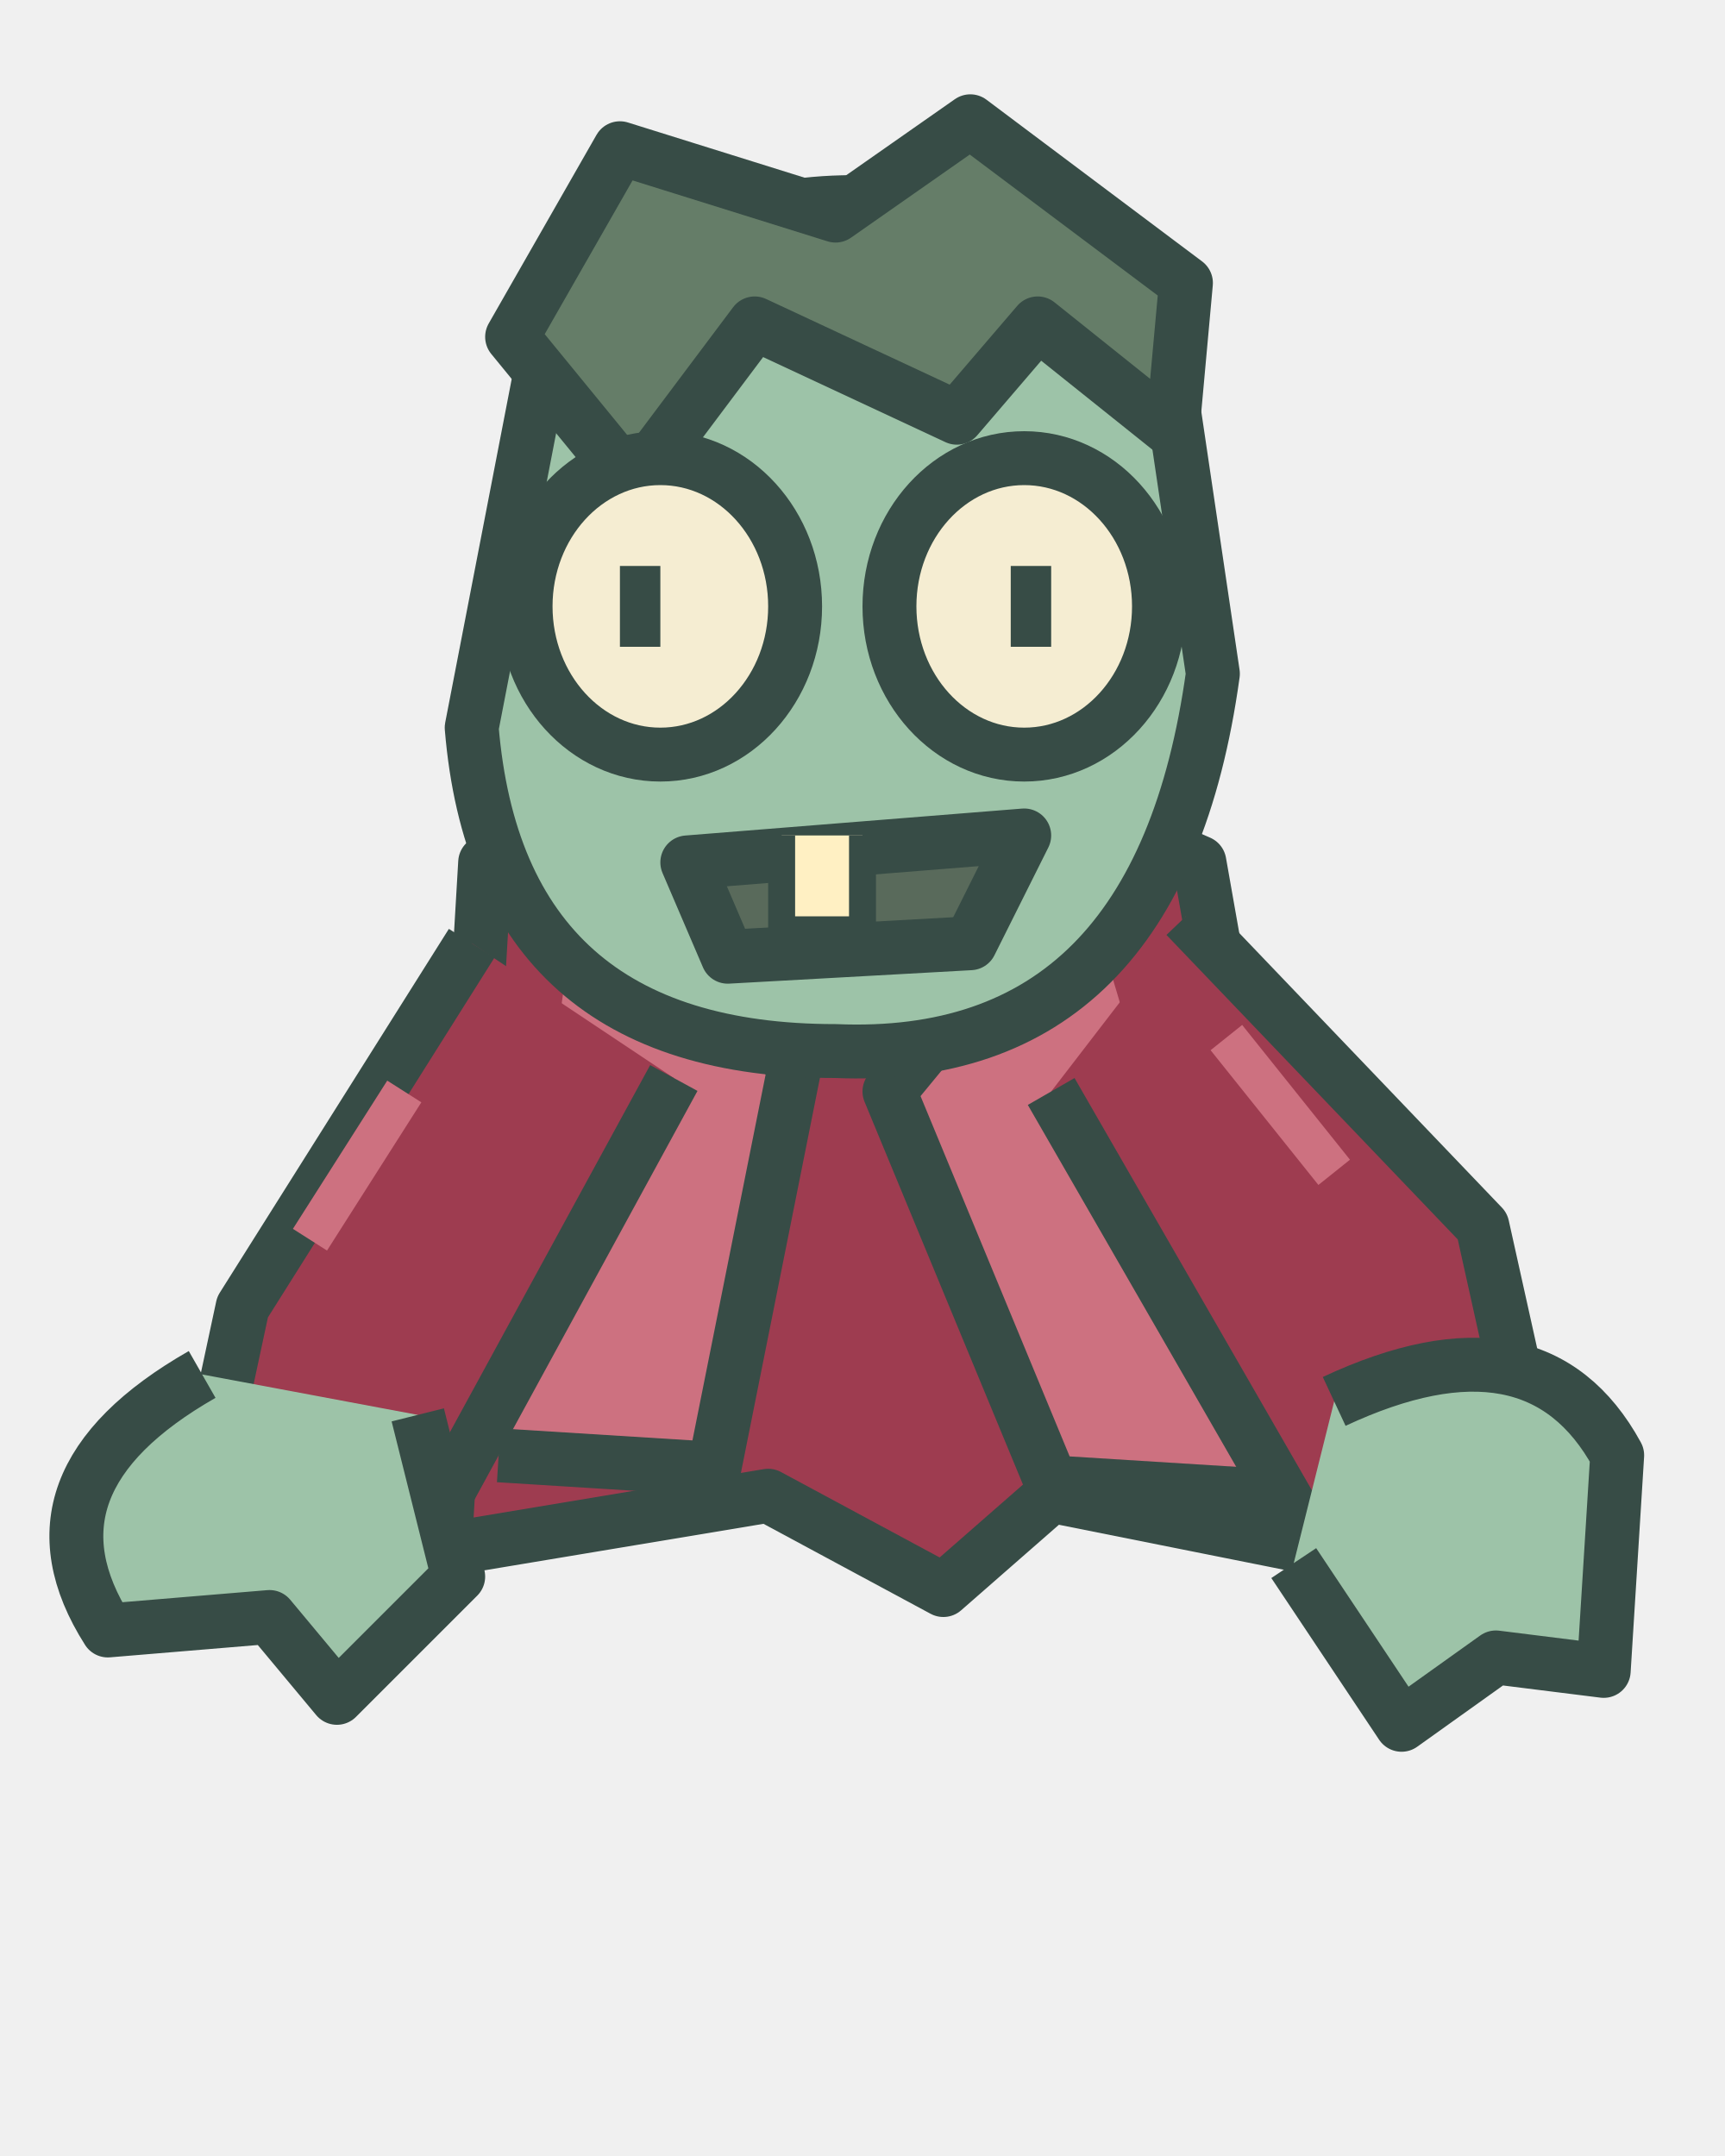
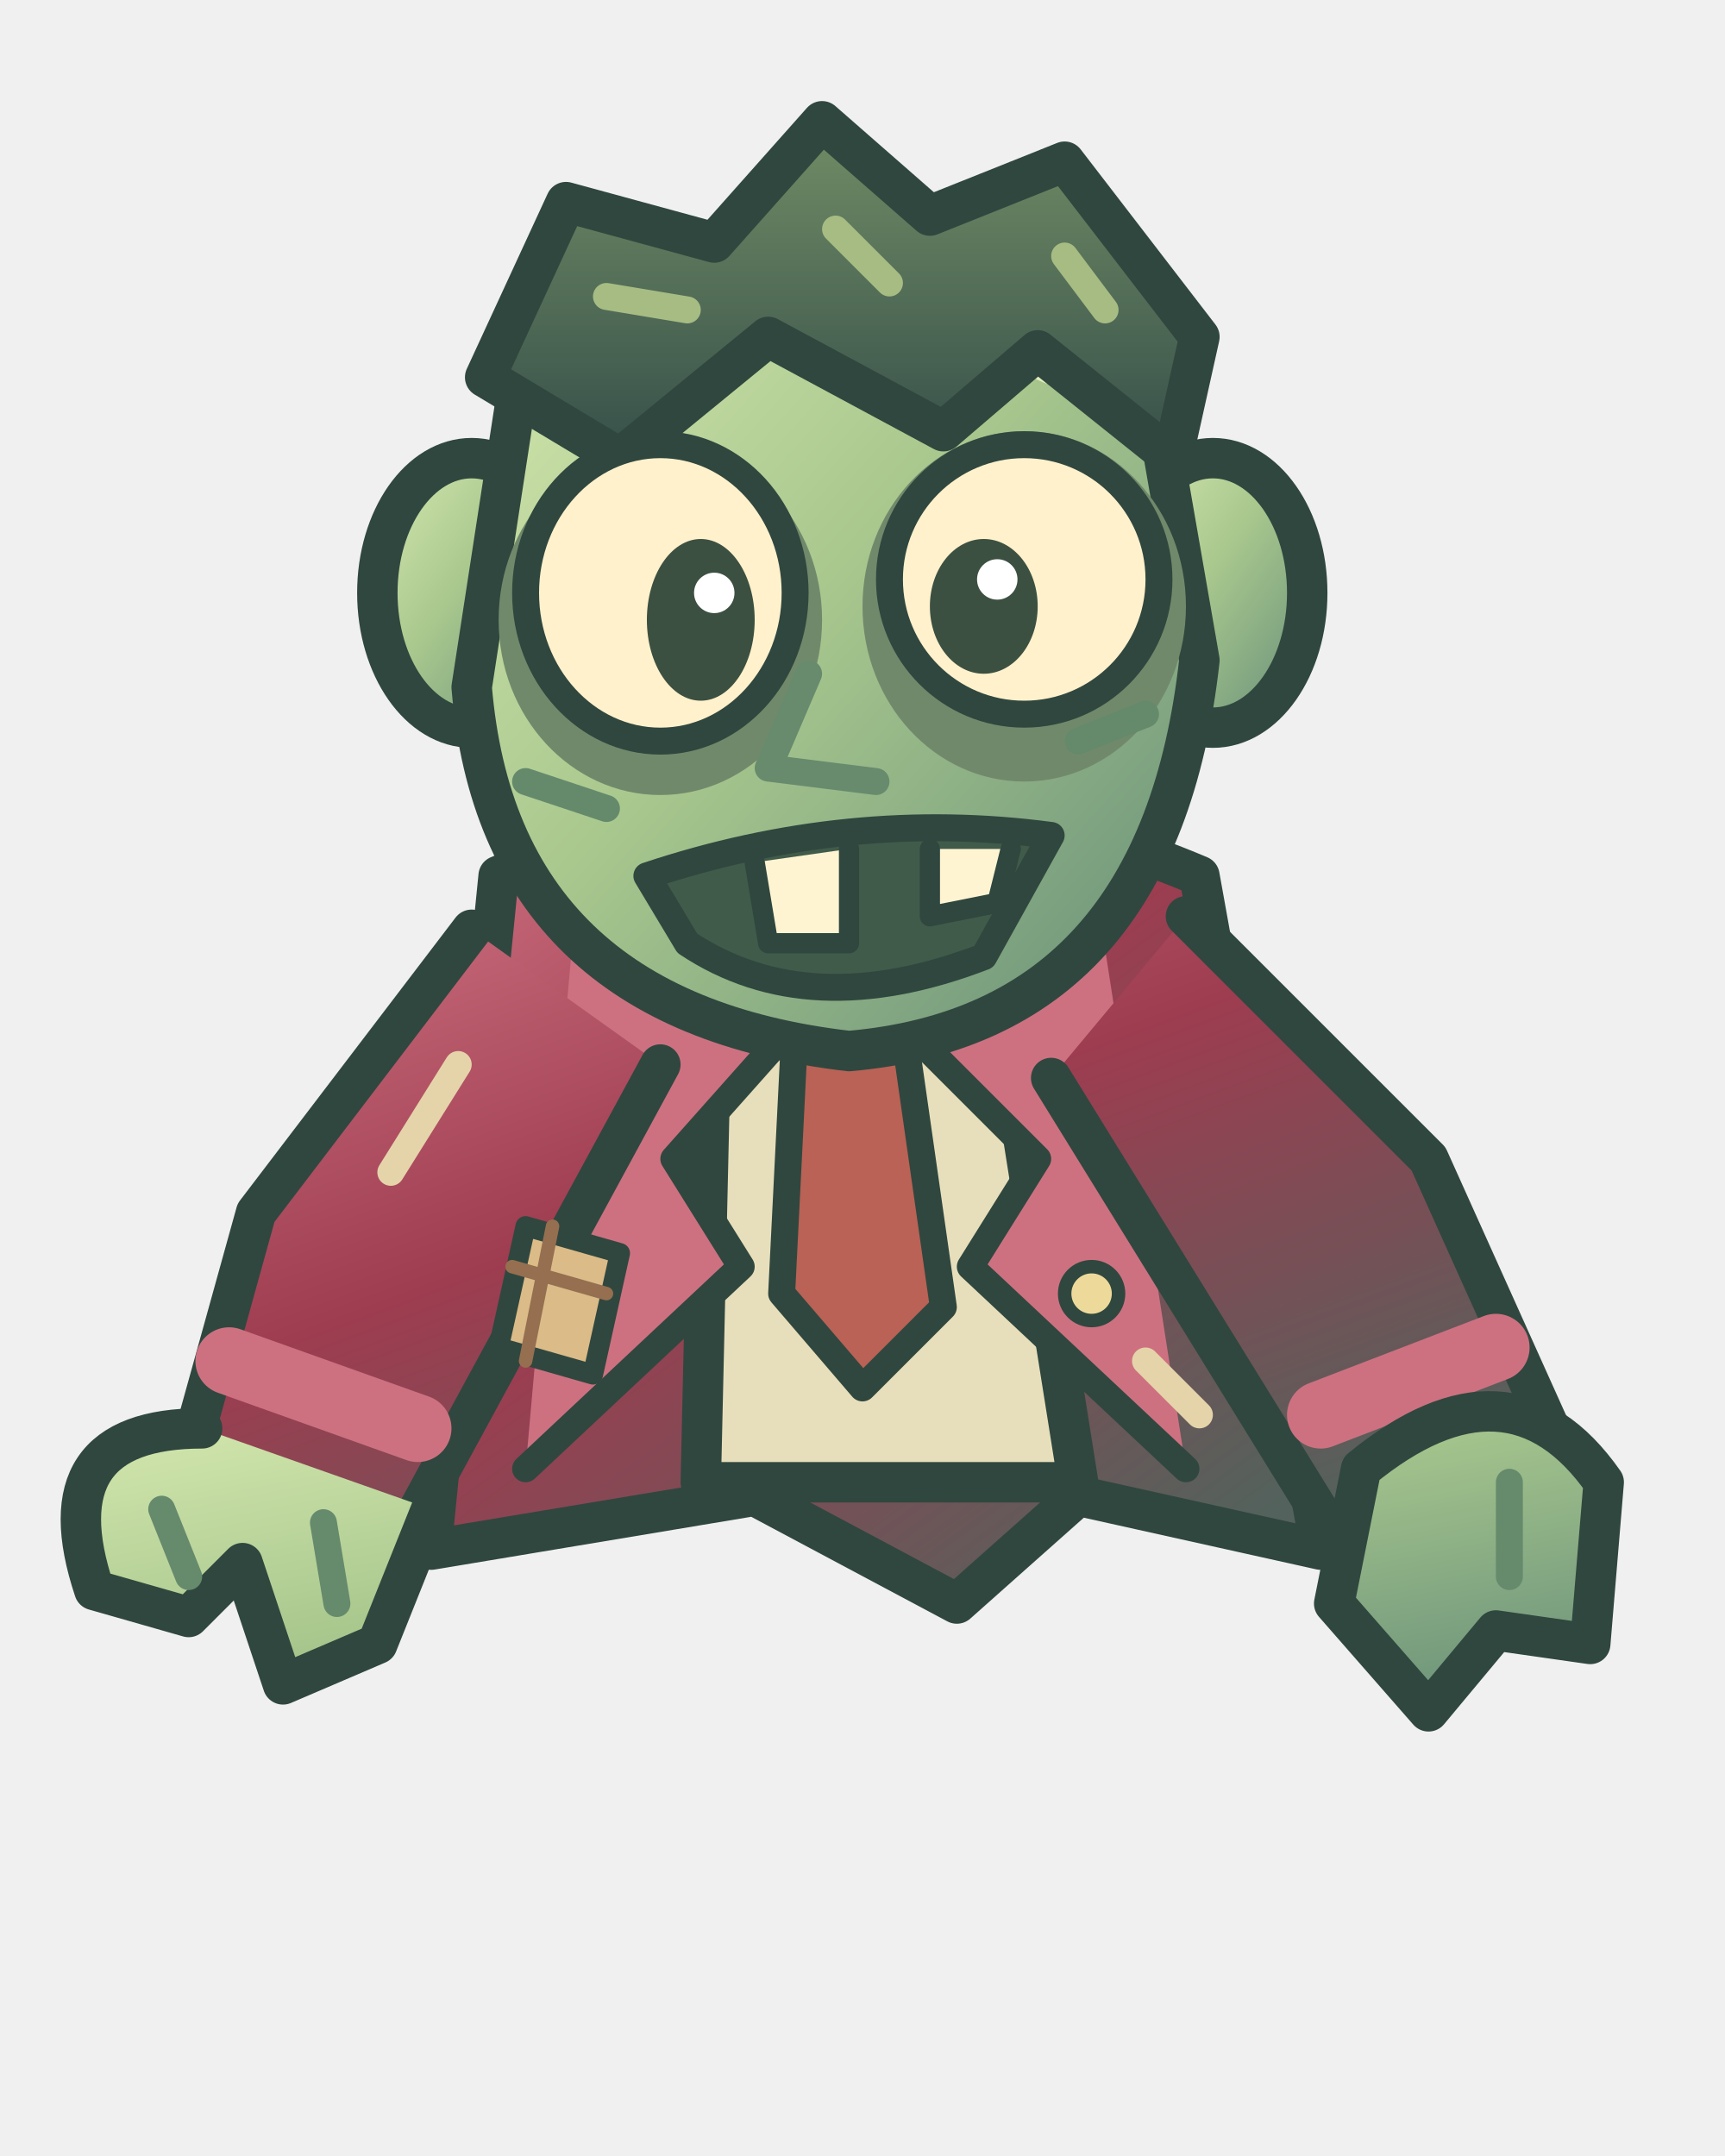
<svg xmlns="http://www.w3.org/2000/svg" width="128" height="160" viewBox="0 0 128 160">
-   <g stroke="#374c46" stroke-width="4" stroke-linejoin="round">
-     <path d="M36 64q26-12 53 0l9 51-20-4-8 7-13-7-24 4z" fill="#9e3c50" />
-     <path d="M43 65l16 14-6 30-16-1M80 64L66 81l12 29 16 1" fill="#cd7180" />
-     <path d="M35 70L18 97l-3 14 17 2 18-33M88 68l22 23 4 18-17 5-19-33" fill="#9e3c50" />
-     <path d="M15 102q-14 8-7 19l12-1 5 6 9-9-3-12M99 104q15-7 21 4l-1 16-8-1-7 5-8-12" fill="#9dc3a8" />
-     <path d="M41 23q22-16 45 0l4 27q-4 29-28 28-25 0-27-24z" fill="#9dc3a8" />
-     <path d="M38 25l8-14 16 5 10-7 16 12-1 11-10-8-6 7-15-7-9 12z" fill="#657d68" />
-     <ellipse cx="49" cy="45" rx="10" ry="11" fill="#f5edd2" />
-     <ellipse cx="76" cy="45" rx="10" ry="11" fill="#f5edd2" />
-     <path d="M46 45h3M75 45h3" stroke="#374c46" stroke-width="6" />
-     <path d="M51 64l25-2-4 8-18 1z" fill="#596a5b" />
-     <path d="M58 62v7h6v-7" fill="#fff0c3" stroke-width="2" />
-     <path d="M91 77l8 10M30 81l-7 11" stroke="#cd7180" stroke-width="3" />
+   <defs>
+     <linearGradient id="skin" x1="0" y1="0" x2="1" y2="1">
+       <stop stop-color="#d6e9b0" />
+       <stop offset=".45" stop-color="#a9c88e" />
+       <stop offset="1" stop-color="#658d78" />
+     </linearGradient>
+     <linearGradient id="coat" x1="0" x2=".8" y2="1">
+       <stop stop-color="#cd7180" />
+       <stop offset=".45" stop-color="#9e3c50" />
+       <stop offset="1" stop-color="#53625c" />
+     </linearGradient>
+     <linearGradient id="hair" x2="0" y2="1">
+       <stop stop-color="#718d65" />
+       <stop offset="1" stop-color="#364f4a" />
+     </linearGradient>
+   </defs>
+   <g stroke="#30473f" stroke-width="3" stroke-linejoin="round" stroke-linecap="round">
+     <path d="M37 65Q63 54 89 65L98 115 80 111 71 119 56 111 32 115Z" fill="url(#coat)" />
+     <path d="M53 66L73 66 80 110 52 110Z" fill="#e7dfbb" />
+     <path d="M59 76L67 76 70 97 64 103 58 96Z" fill="#b96255" stroke-width="2" />
+     <path d="M43 64L58 77 50 86 55 94 39 109M81 64L68 77 77 86 72 94 88 109" fill="#cd7180" stroke-width="2" />
+     <path d="M35 69L19 90 14 108 30 114 49 79M88 68L106 86 115 106 99 114 78 80" fill="url(#coat)" />
+     <path d="M17 101L31 106M98 105L111 100" stroke="#cd7180" stroke-width="5" />
+     <path d="M15 106Q3 106 7 118L14 120 18 116 21 125 28 122 32 112M101 109Q112 100 119 110L118 122 111 121 106 127 99 119Z" fill="url(#skin)" />
+     <path d="M12 112L14 117M24 113L25 119M112 110L112 117" fill="none" stroke="#668a6c" stroke-width="2" />
+     <ellipse cx="35" cy="44" rx="7" ry="10" fill="url(#skin)" />
+     <ellipse cx="90" cy="44" rx="7" ry="10" fill="url(#skin)" />
+     <path d="M39 25Q62 11 85 26L89 49Q86 76 63 78 37 75 35 51Z" fill="url(#skin)" />
+     <path d="M39 29Q57 17 78 27" fill="none" stroke="#e4edbd" stroke-width="3" />
+     <path d="M36 28L42 15 53 18 61 9 69 16 79 12 89 25 87 34 77 26 70 32 57 25 46 34Z" fill="url(#hair)" />
+     <path d="M45 22L51 23M62 17L66 21M79 19L82 23" stroke="#a6bc83" stroke-width="2" />
+     <ellipse cx="49" cy="46" rx="12" ry="13" fill="#71896b" stroke="none" />
+     <ellipse cx="76" cy="45" rx="12" ry="13" fill="#71896b" stroke="none" />
+     <ellipse cx="49" cy="44" rx="10" ry="11" fill="#fff1cc" stroke-width="2" />
+     <ellipse cx="76" cy="43" rx="10" ry="10" fill="#fff1cc" stroke-width="2" />
+     <ellipse cx="52" cy="46" rx="4" ry="6" fill="#3c5041" stroke="none" />
+     <ellipse cx="73" cy="45" rx="4" ry="5" fill="#3c5041" stroke="none" />
+     <circle cx="53" cy="44" r="1.5" fill="#fff" stroke="none" />
+     <circle cx="74" cy="43" r="1.5" fill="#fff" stroke="none" />
+     <path d="M60 50L57 57 65 58" fill="none" stroke="#688b6e" stroke-width="2" />
+     <path d="M48 65Q63 60 78 62L73 71Q60 76 51 70Z" fill="#405b4a" stroke-width="2" />
+     <path d="M56 64L57 70 63 70 63 63M69 63L69 68 74 67 75 63" fill="#fff4d2" stroke-width="1.5" />
+     <path d="M39 58L45 60M80 55L85 53" stroke="#658a6b" stroke-width="2" />
+     <path d="M39 91L46 93 44 102 37 100Z" fill="#dbbb87" stroke-width="1.5" />
+     <path d="M38 94L45 96M41 91L39 101" stroke="#956f50" stroke-width="1" />
+     <circle cx="81" cy="96" r="2" fill="#edda9a" stroke-width="1" />
+     <path d="M85 101L89 105M34 79L29 87" stroke="#e5d4aa" stroke-width="2" />
  </g>
</svg>
